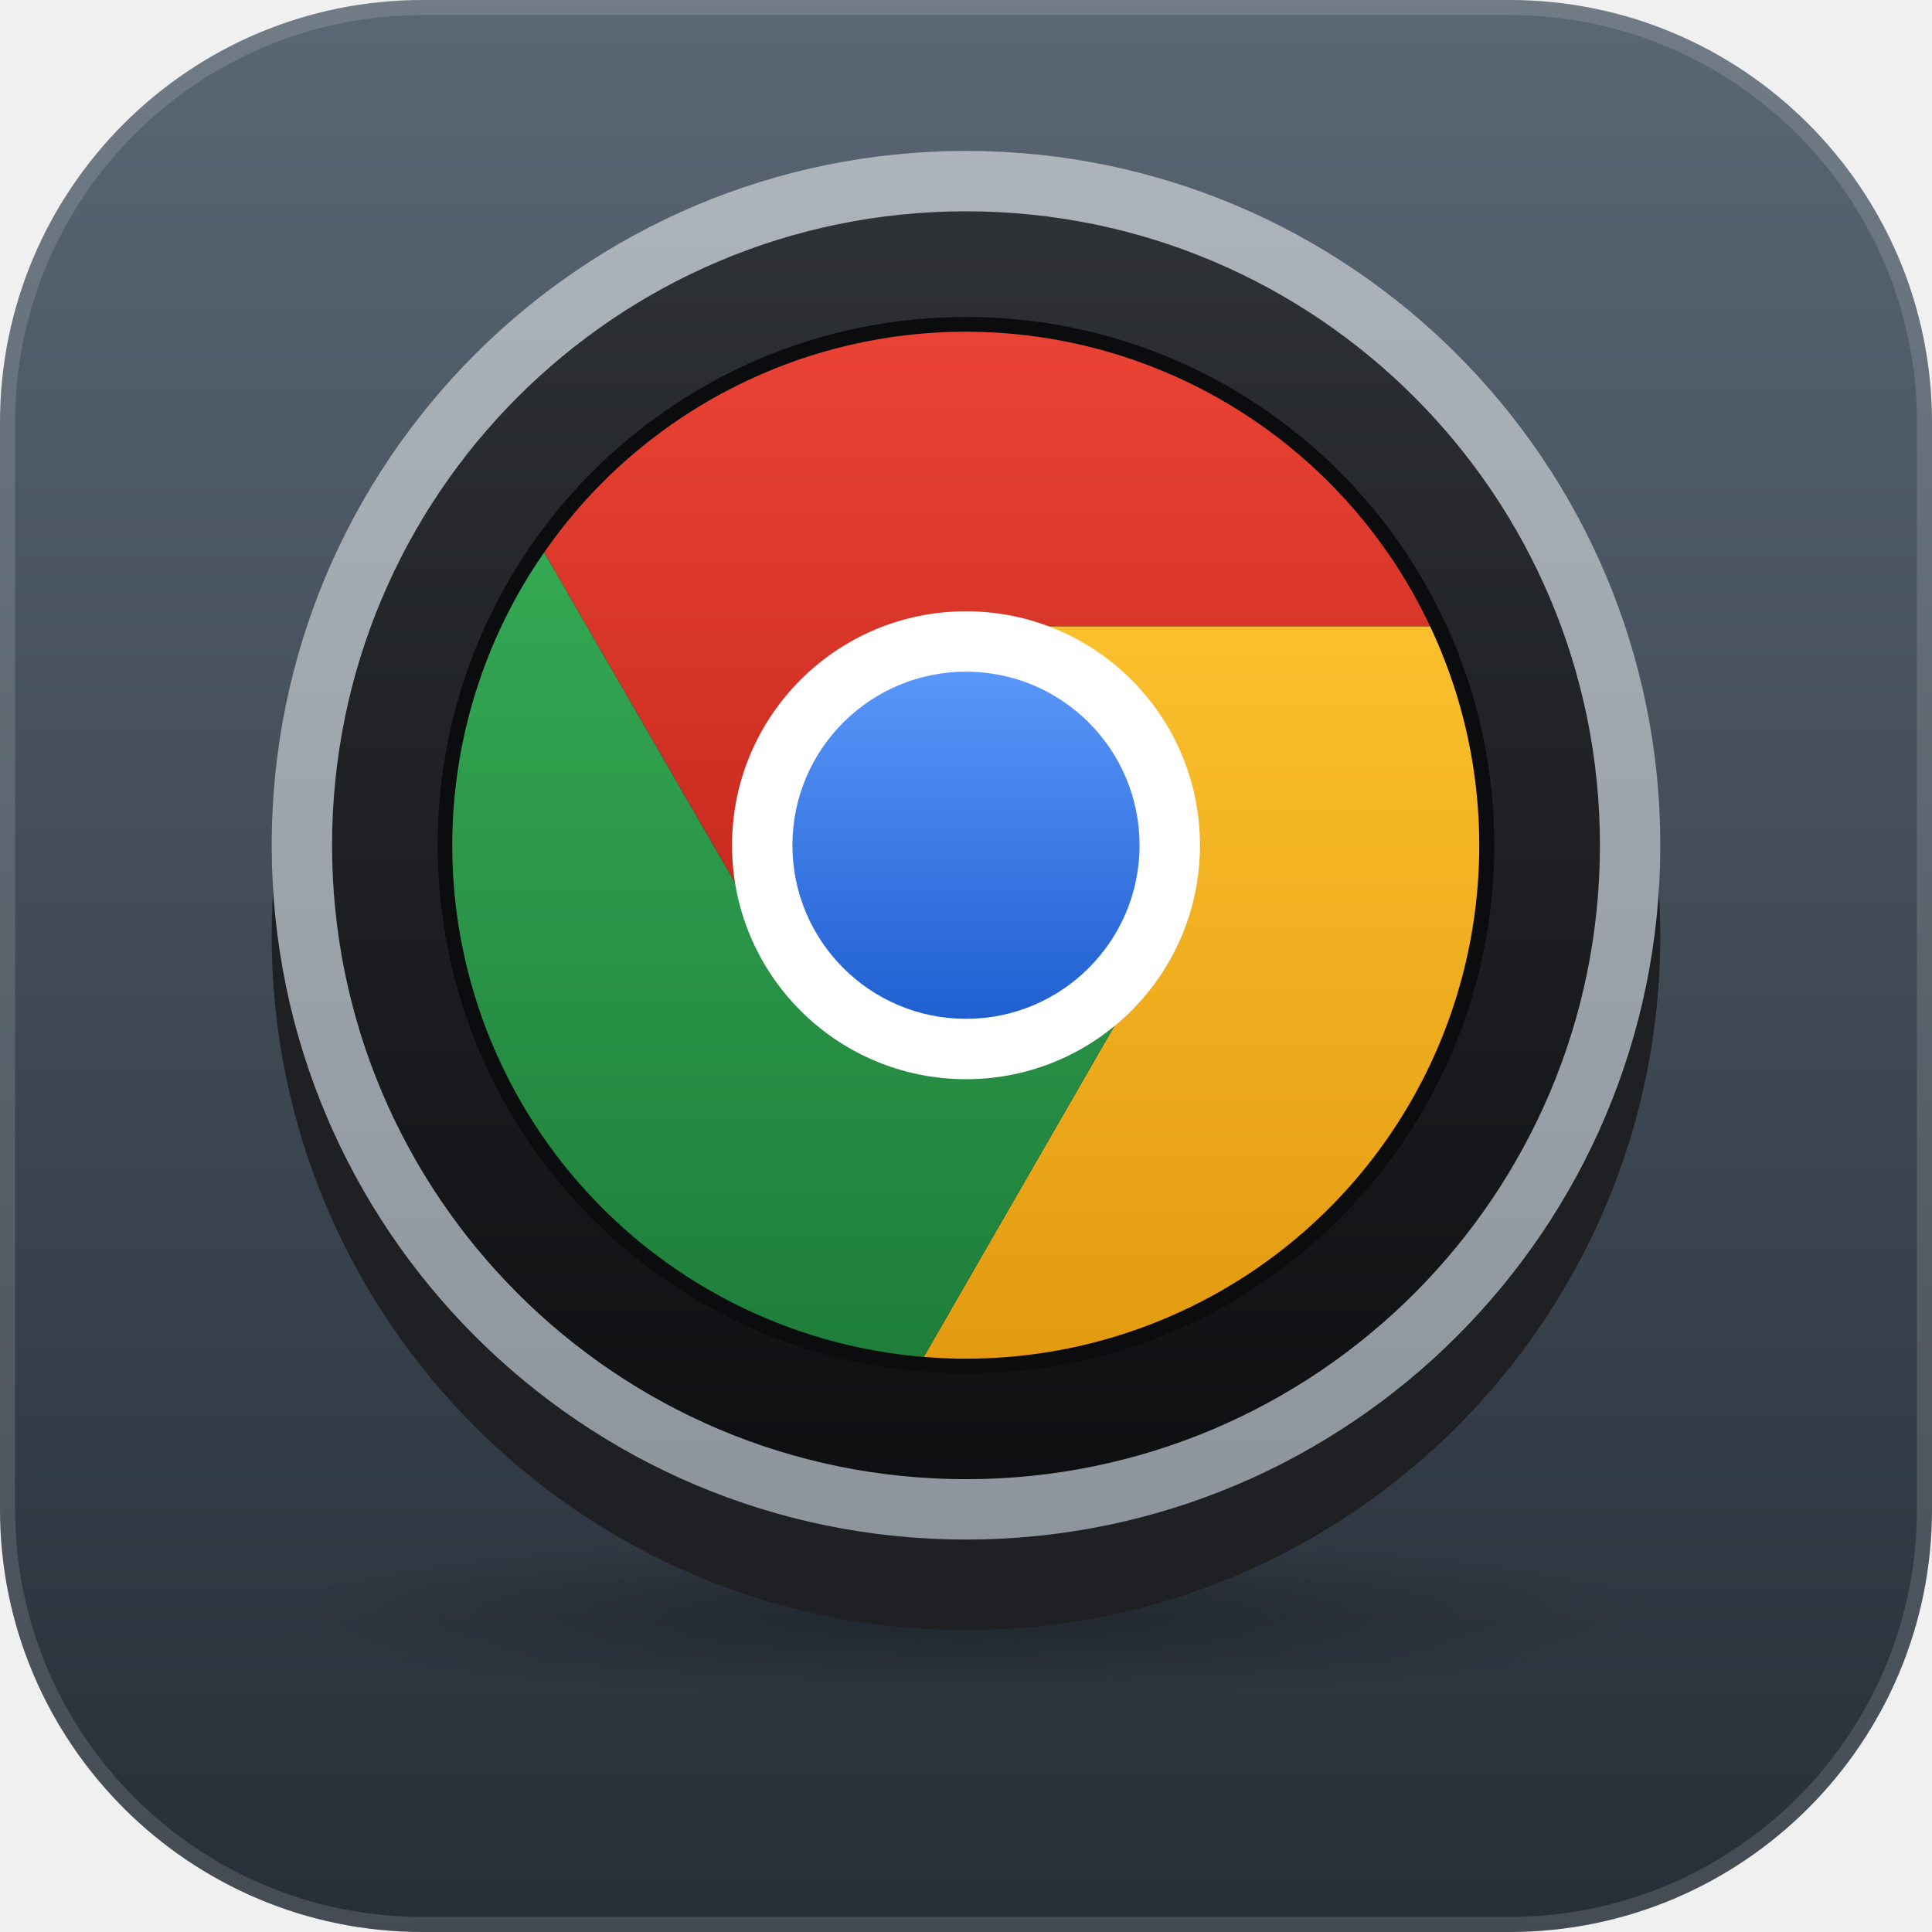
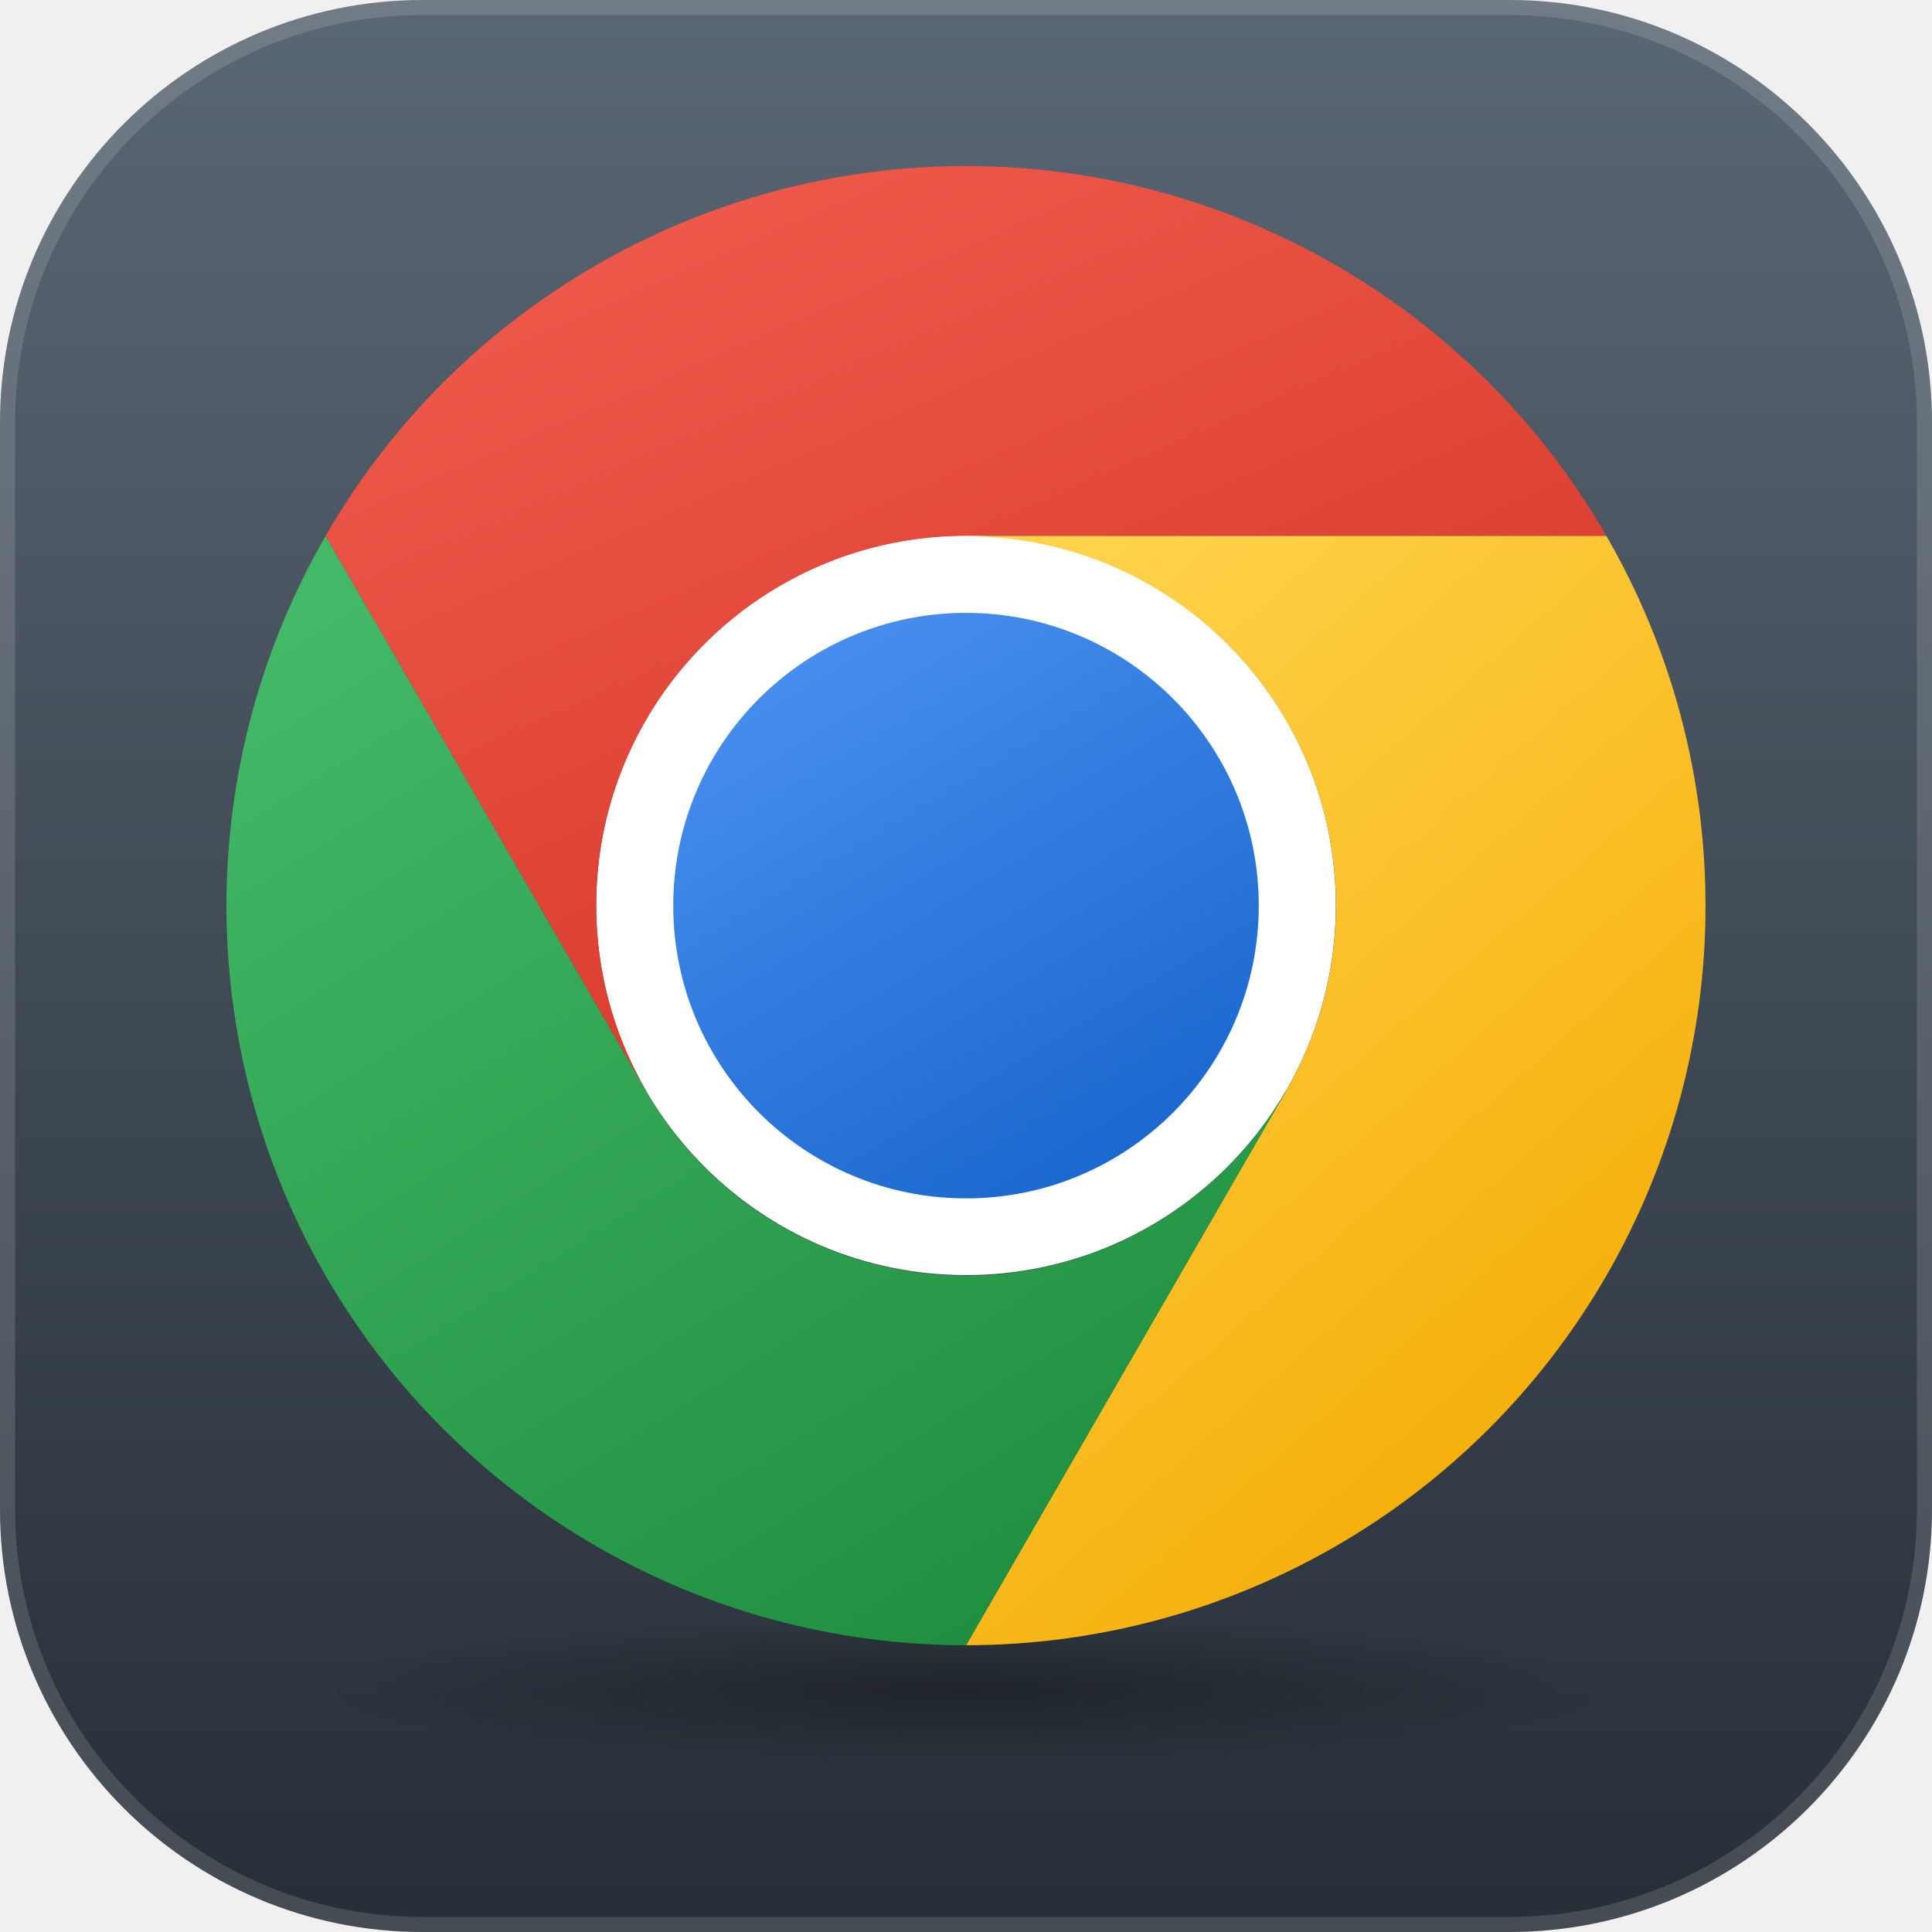
<svg xmlns="http://www.w3.org/2000/svg" viewBox="0 0 256 256">
  <defs>
    <linearGradient id="google-chrome-soft-l1" x1="0" y1="0" x2="0" y2="1">
      <stop offset="0" stop-color="#5A6774" />
      <stop offset="1" stop-color="#262E37" />
    </linearGradient>
-     <linearGradient id="google-chrome-soft-l2" x1="0" y1="0" x2="0" y2="1">
-       <stop offset="0" stop-color="#EA4335" />
-       <stop offset="1" stop-color="#C5281C" />
-     </linearGradient>
-     <linearGradient id="google-chrome-soft-l3" x1="0" y1="0" x2="0" y2="1">
-       <stop offset="0" stop-color="#FBC02D" />
-       <stop offset="1" stop-color="#E39A10" />
-     </linearGradient>
-     <linearGradient id="google-chrome-soft-l4" x1="0" y1="0" x2="0" y2="1">
-       <stop offset="0" stop-color="#34A853" />
-       <stop offset="1" stop-color="#1E7E3A" />
-     </linearGradient>
-     <linearGradient id="google-chrome-soft-l5" x1="0" y1="0" x2="0" y2="1">
-       <stop offset="0" stop-color="#5A97FA" />
-       <stop offset="1" stop-color="#1F5FD0" />
-     </linearGradient>
-     <radialGradient id="google-chrome-soft-r6" cx="0.5" cy="0.5" r="0.5">
+     <radialGradient id="google-chrome-soft-r2" cx="0.5" cy="0.5" r="0.5">
      <stop offset="0" stop-color="#000" stop-opacity="0.32" />
      <stop offset="1" stop-color="#000" stop-opacity="0" />
    </radialGradient>
-     <linearGradient id="google-chrome-soft-l7" x1="0" y1="0" x2="0" y2="1">
-       <stop offset="0" stop-color="#AEB4BB" />
-       <stop offset="1" stop-color="#8D949C" />
+     <linearGradient id="google-chrome-soft-l3" x1="0.2" y1="0" x2="0.8" y2="1">
+       <stop offset="0" stop-color="#EF5B4C" />
+       <stop offset="1" stop-color="#D33426" />
    </linearGradient>
-     <linearGradient id="google-chrome-soft-l8" x1="0" y1="0" x2="0" y2="1">
-       <stop offset="0" stop-color="#2E3136" />
-       <stop offset="1" stop-color="#0E0F11" />
+     <linearGradient id="google-chrome-soft-l4" x1="0.2" y1="0" x2="0.8" y2="1">
+       <stop offset="0" stop-color="#4A90F0" />
+       <stop offset="1" stop-color="#1765CC" />
+     </linearGradient>
+     <linearGradient id="google-chrome-soft-l5" x1="0.2" y1="0" x2="0.8" y2="1">
+       <stop offset="0" stop-color="#FFD24A" />
+       <stop offset="1" stop-color="#F4A900" />
+     </linearGradient>
+     <linearGradient id="google-chrome-soft-l6" x1="0.2" y1="0" x2="0.8" y2="1">
+       <stop offset="0" stop-color="#43B866" />
+       <stop offset="1" stop-color="#1E8E3E" />
    </linearGradient>
  </defs>
  <rect x="0" y="0" width="256" height="256" rx="56" fill="url(#google-chrome-soft-l1)" />
-   <ellipse cx="128" cy="214" rx="92" ry="11" fill="url(#google-chrome-soft-r6)" />
-   <circle cx="128" cy="124" r="92" fill="#1E2023" />
-   <circle cx="128" cy="112" r="92" fill="url(#google-chrome-soft-l7)" />
-   <circle cx="128" cy="112" r="84" fill="url(#google-chrome-soft-l8)" />
-   <circle cx="128" cy="112" r="70" fill="#0B0C0E" />
-   <path d="M102.9 126.5L72.1 73.2A68 68 0 0 1 189.5 83.0L128.0 83.0L128 112Z" fill="url(#google-chrome-soft-l2)" />
-   <path d="M128.0 83.0L189.5 83.0A68 68 0 0 1 122.4 179.8L153.1 126.5L128 112Z" fill="url(#google-chrome-soft-l3)" />
-   <path d="M153.1 126.5L122.4 179.8A68 68 0 0 1 72.1 73.2L102.9 126.5L128 112Z" fill="url(#google-chrome-soft-l4)" />
-   <circle cx="128" cy="112" r="31" fill="#FFFFFF" />
-   <circle cx="128" cy="112" r="23" fill="url(#google-chrome-soft-l5)" />
+   <ellipse cx="128" cy="224" rx="86" ry="10" fill="url(#google-chrome-soft-r2)" />
+   <g transform="translate(30 22) scale(4.08333)">
+     <circle cx="24" cy="23.99" r="12" fill="#fff" />
+     <path d="M24,12H44.781a23.994,23.994,0,0,0-41.564.003L13.608,30l.009-.002A11.985,11.985,0,0,1,24,12Z" fill="url(#google-chrome-soft-l3)" />
+     <circle cx="24" cy="24" r="9.5" fill="url(#google-chrome-soft-l4)" />
+     <path d="M34.391,30.003,24.001,48A23.994,23.994,0,0,0,44.78,12.003H23.999l-.003.009A11.985,11.985,0,0,1,34.391,30.003Z" fill="url(#google-chrome-soft-l5)" />
+     <path d="M13.609,30.003,3.218,12.006A23.994,23.994,0,0,0,24.003,48L34.393,30.003l-.007-.007a11.985,11.985,0,0,1-20.778.007Z" fill="url(#google-chrome-soft-l6)" />
+   </g>
  <rect x="1" y="1" width="254" height="254" rx="55" fill="none" stroke="#fff" stroke-opacity="0.14" stroke-width="2" />
</svg>
